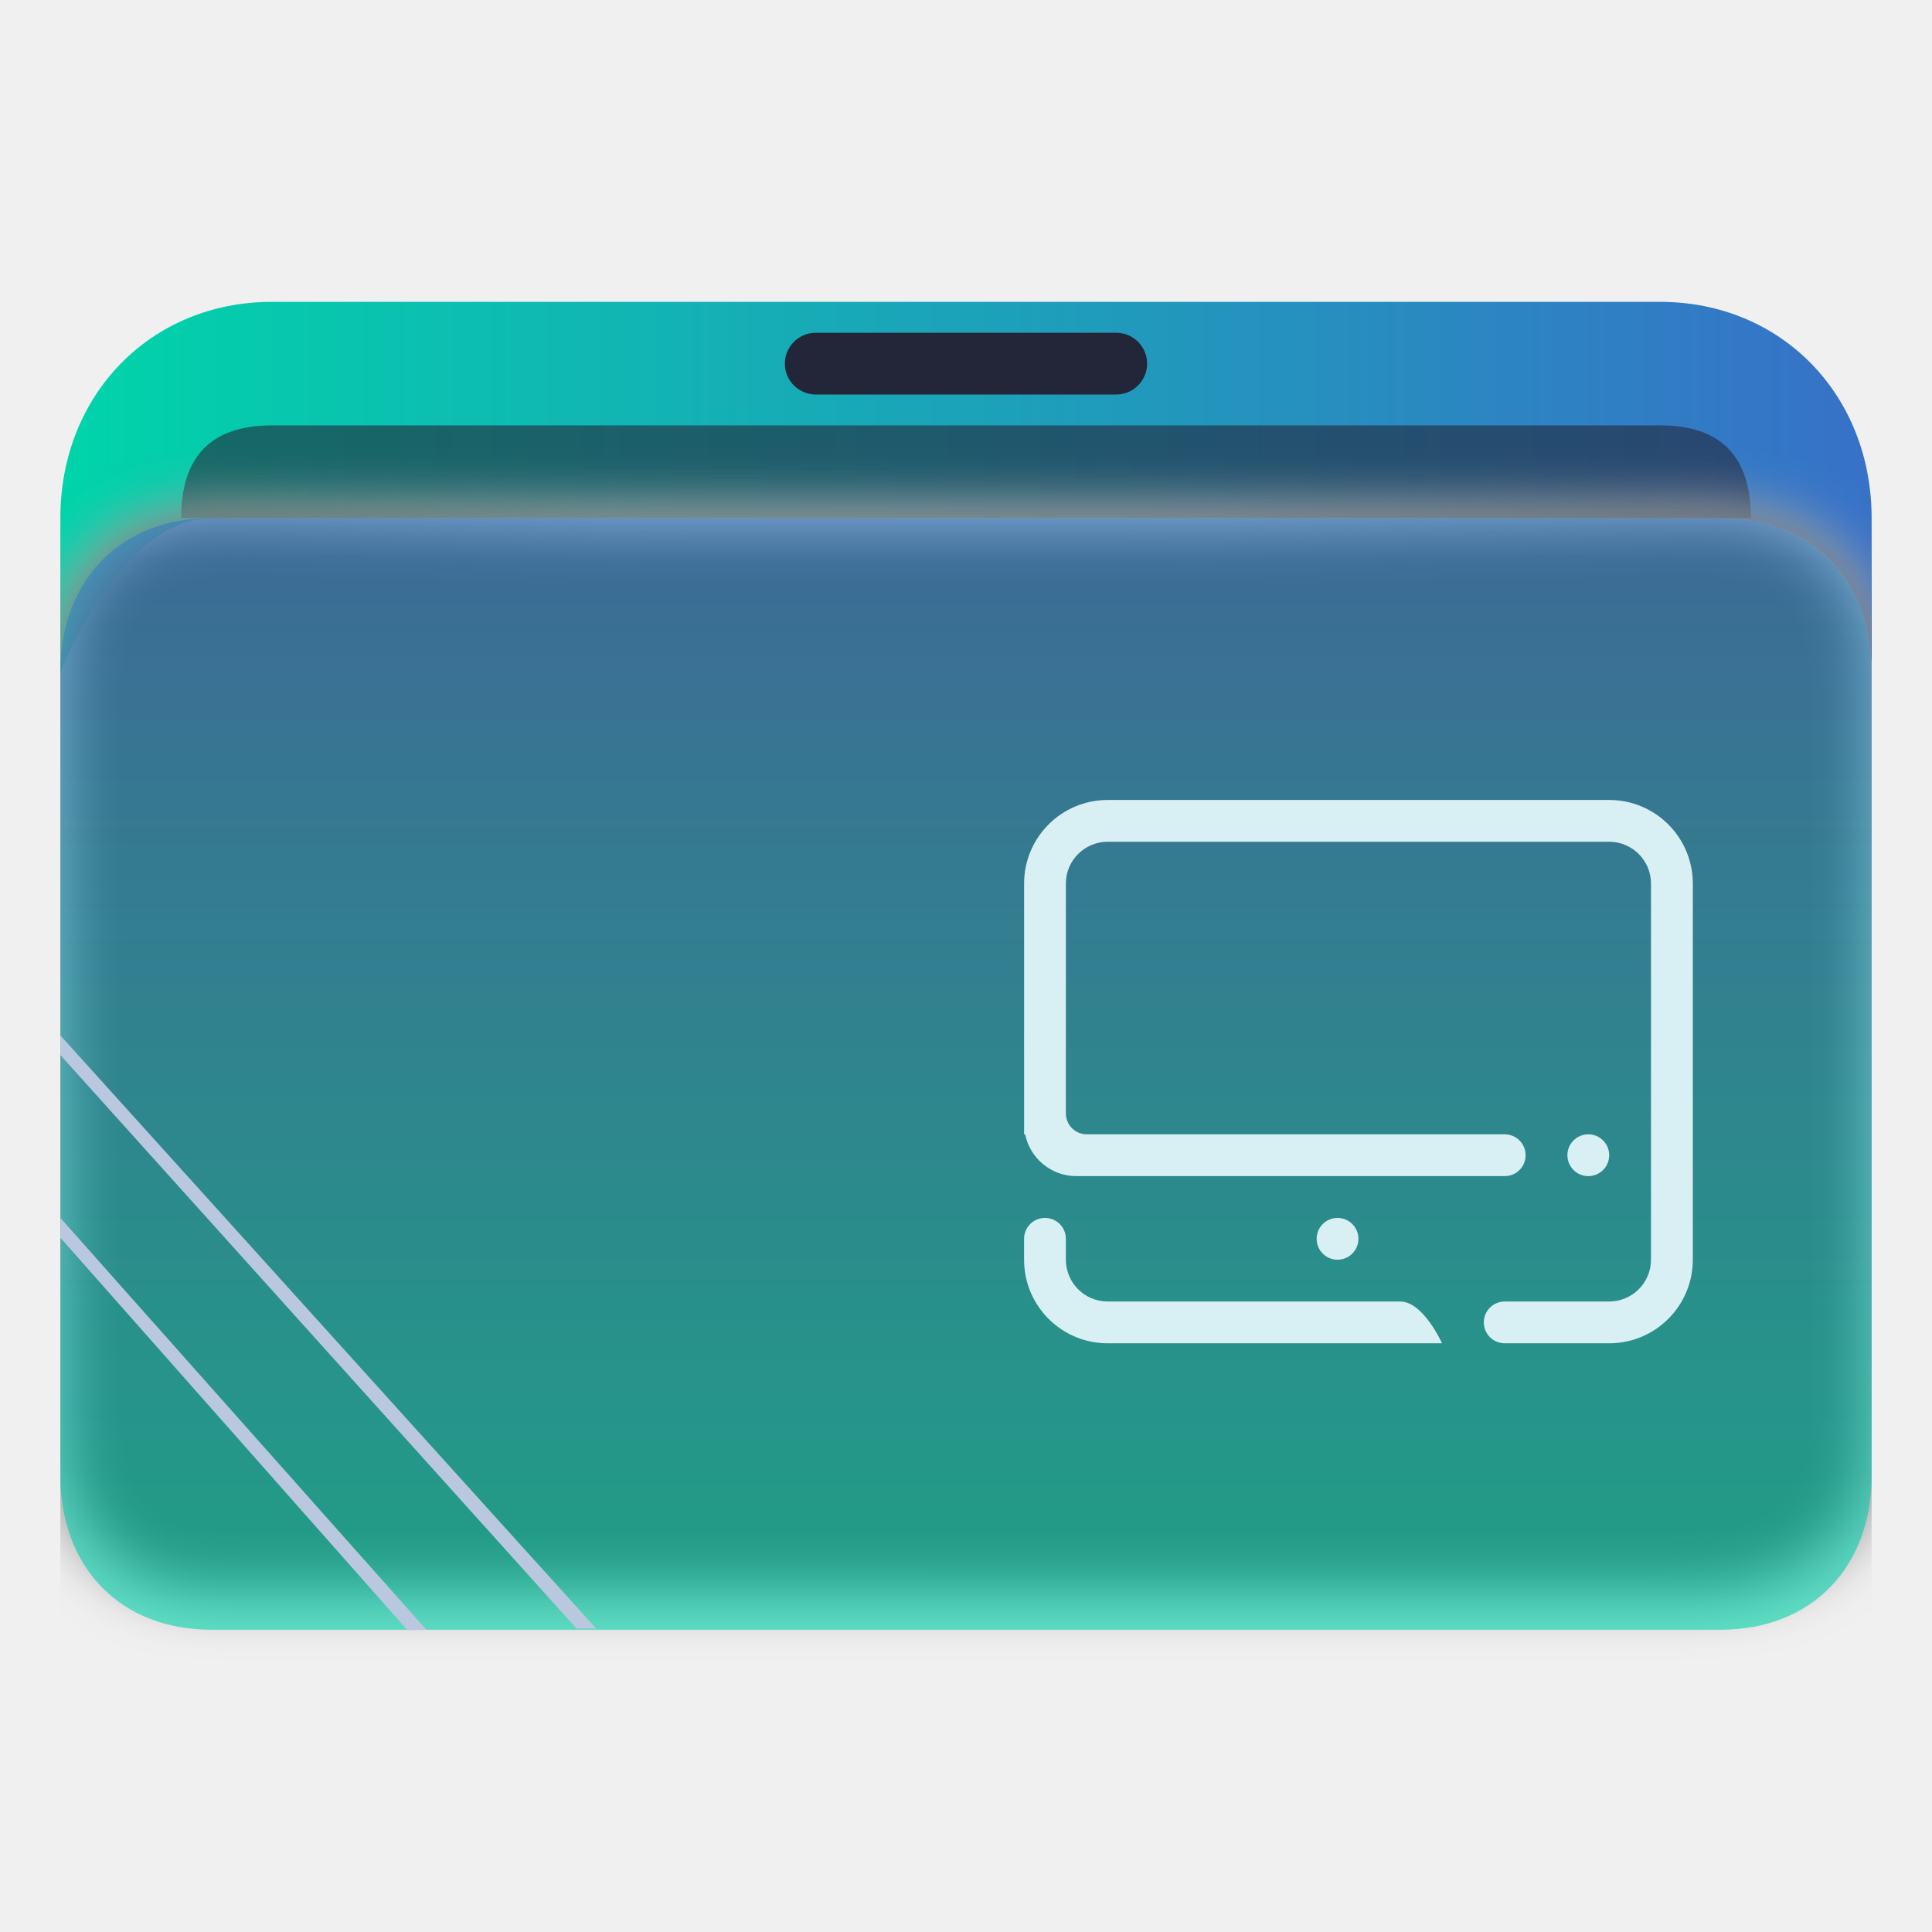
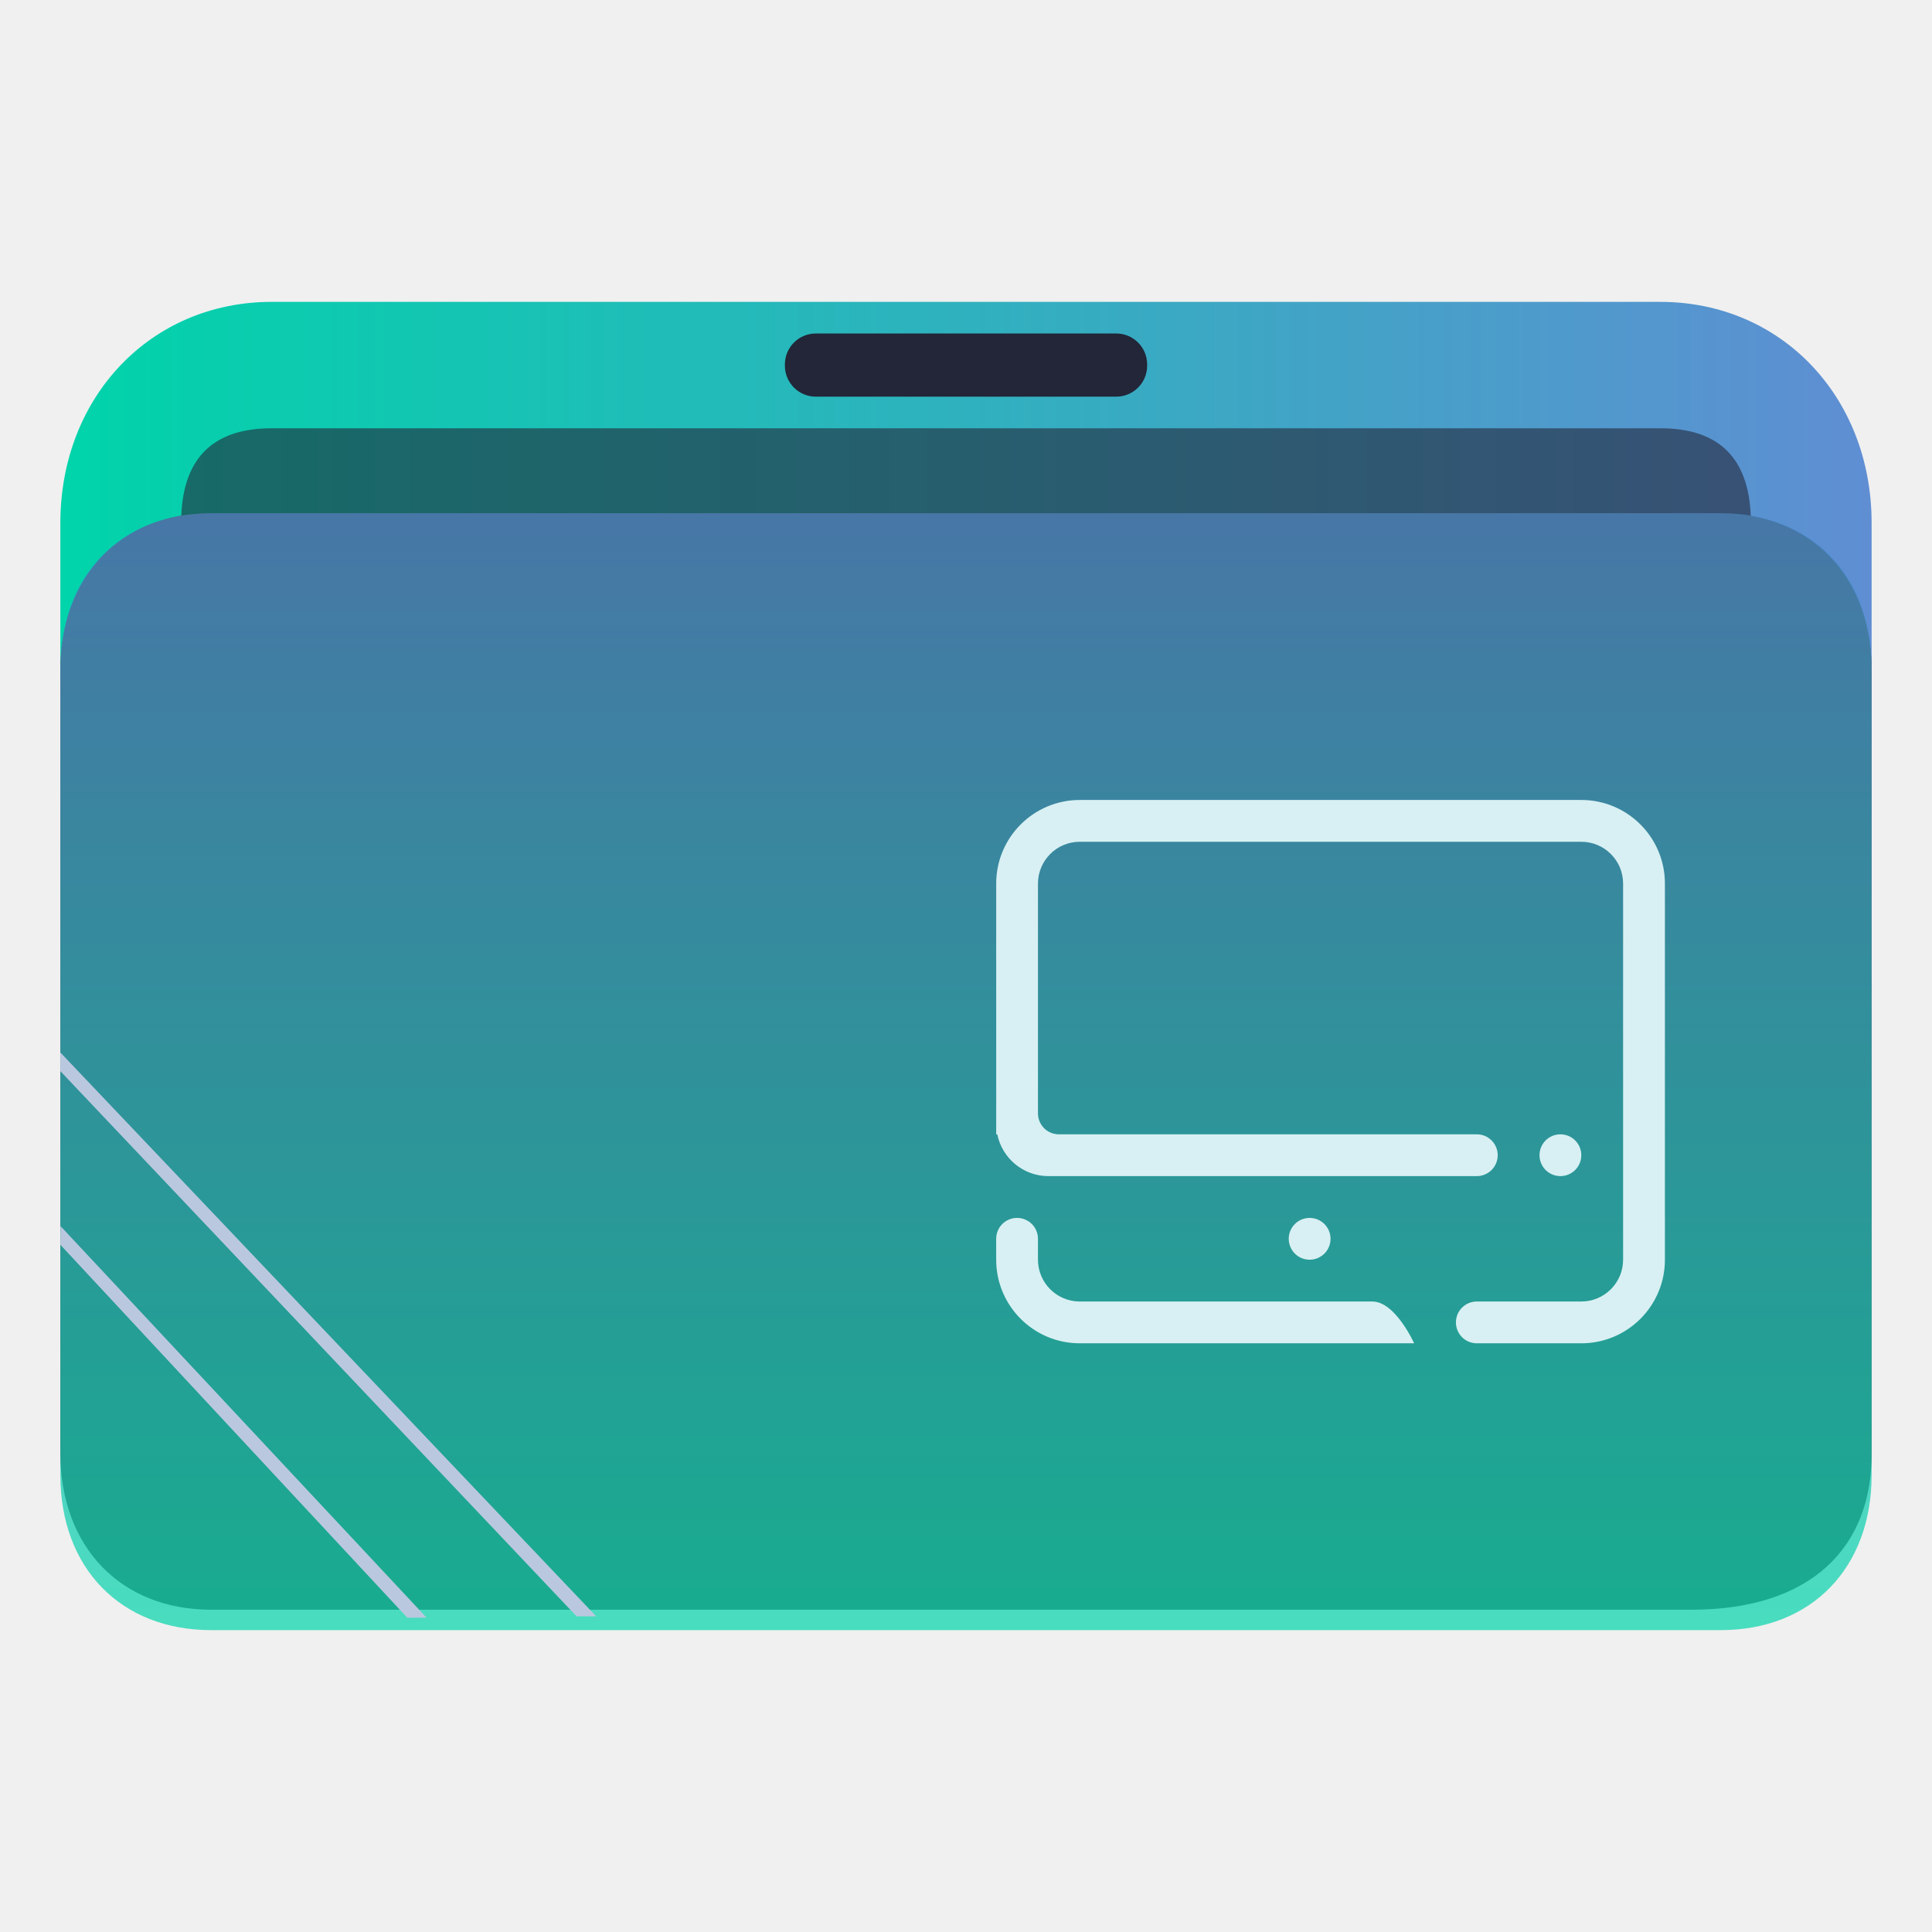
<svg xmlns="http://www.w3.org/2000/svg" xmlns:xlink="http://www.w3.org/1999/xlink" width="64" version="1.1" height="64" id="svg19">
  <defs id="defs5455">
+     <linearGradient id="linearGradient2">
+       <stop style="stop-color:#00d4aa;stop-opacity:1" offset="0" id="stop1" />
+       <stop style="stop-color:#4b7ece;stop-opacity:1;" offset="1" id="stop2" />
+     </linearGradient>
    <linearGradient id="linearGradient2548">
      <stop style="stop-color:#00d4aa;stop-opacity:1" offset="0" id="stop2544" />
-       <stop style="stop-color:#3771c8;stop-opacity:1" offset="1" id="stop2546" />
+       <stop style="stop-color:#5f8ed3;stop-opacity:1;" offset="1" id="stop2546" />
    </linearGradient>
-     <linearGradient xlink:href="#linearGradient2548" id="linearGradient1419" x1="0.529" y1="5.027" x2="16.404" y2="5.027" gradientUnits="userSpaceOnUse" gradientTransform="matrix(3.779602,0,0,3.866275,384.5714,480.4999)" />
    <clipPath clipPathUnits="userSpaceOnUse" id="clipPath79425-9-5-3">
      <rect style="opacity:0.5;fill:#000000;fill-opacity:1;stroke:none;stroke-width:0.856;stroke-dasharray:none;stroke-opacity:1;paint-order:stroke fill markers" id="rect79427-1-9-6" width="26.418" height="29.038" x="-16.228" y="-6.485" />
    </clipPath>
-     <filter style="color-interpolation-filters:sRGB" id="filter77953-2-4-7" x="-0.041" y="-0.067" width="1.081" height="1.135">
-       <feGaussianBlur stdDeviation="0.446" id="feGaussianBlur77955-7-9-5" />
-     </filter>
    <clipPath clipPathUnits="userSpaceOnUse" id="clipPath79425-9-5-5">
      <rect style="opacity:0.5;fill:#000000;fill-opacity:1;stroke:none;stroke-width:0.856;stroke-dasharray:none;stroke-opacity:1;paint-order:stroke fill markers" id="rect79427-1-9-62" width="26.418" height="29.038" x="-16.228" y="-6.485" />
    </clipPath>
-     <filter style="color-interpolation-filters:sRGB" id="filter77953-2-4-9" x="-0.041" y="-0.065" width="1.081" height="1.13">
-       <feGaussianBlur stdDeviation="0.446" id="feGaussianBlur77955-7-9-1" />
-     </filter>
-     <linearGradient xlink:href="#linearGradient2548" id="linearGradient1662" gradientUnits="userSpaceOnUse" gradientTransform="matrix(3.775718,0,0,3.90327,384.5766,479.8931)" x1="9.326" y1="14.832" x2="9.326" y2="4.27" />
+     <linearGradient xlink:href="#linearGradient2548" id="linearGradient1419-3" x1="0.529" y1="5.027" x2="16.404" y2="5.027" gradientUnits="userSpaceOnUse" gradientTransform="matrix(3.779602,0,0,3.866274,384.5714,480.4998)" />
+     <clipPath clipPathUnits="userSpaceOnUse" id="clipPath79425-9-5-5-6">
+       <rect style="opacity:0.5;fill:#000000;fill-opacity:1;stroke:none;stroke-width:0.856;stroke-dasharray:none;stroke-opacity:1;paint-order:stroke fill markers" id="rect79427-1-9-62-7" width="26.418" height="29.038" x="-16.228" y="-6.485" />
+     </clipPath>
+     <linearGradient xlink:href="#linearGradient2" id="linearGradient1662-5" gradientUnits="userSpaceOnUse" gradientTransform="matrix(3.775718,0,0,3.90327,384.5766,479.8931)" x1="9.326" y1="14.832" x2="9.326" y2="4.27" />
  </defs>
  <g id="layer1" transform="translate(-384.5714,-483.798)">
-     <path id="path32082-9" style="fill:url(#linearGradient1419);fill-opacity:1.0;stroke:none;stroke-width:5.117;stroke-linecap:round;stroke-linejoin:round;stroke-opacity:0.03" d="m 393.571,493.798 c -4,0 -7,3.069 -7,7.161 v 5.115 c 0,0 2,-5.115 5,-5.115 h 8 12 6 24 c 3,0 5,2.046 5,5.115 v 0 0 -5.115 c 0,-4.092 -3,-7.161 -7,-7.161 h -24.071 -5.929 -9 z" />
-     <rect x="410.571" y="494.821" width="12" height="2.046" ry="1.025" stroke-width="3.419" style="fill:#222638;fill-opacity:1;paint-order:stroke markers fill" id="rect12-5-9-3-9" />
-     <path d="m 418.305,497.89 h -3.467 -4.333 -16.933 c -2,0 -3,1.023 -3,3.069 v 0 0 h 52 v 0 0 c 0,-2.046 -1,-3.069 -3,-3.069 z" style="fill:#222638;fill-opacity:1;stroke-width:2.339;paint-order:markers stroke fill" id="path8-7-2-9-6-1-7-5" opacity="0.6" />
-     <path style="display:inline;fill:#ffffff;fill-opacity:1;stroke:none;stroke-width:2.778;stroke-linecap:round;stroke-linejoin:round;stroke-opacity:0.03;filter:url(#filter77953-2-4-7)" d="m -14.026,3.079 h 6.166 4.845 3.083 7.928 c 1.321,0 2.202,0.944 2.202,2.359 l -0.008,11.196 c 0.008,1.415 -1.497,2.225 -2.634,2.232 L -14.026,18.993 c -1.321,0.008 -2.202,-0.944 -2.202,-2.359 l 1e-6,-11.323 c -1e-6,-1.288 0.882,-2.216 2.202,-2.232 z" id="path1611-1-8-0-7-3" clip-path="url(#clipPath79425-9-5-3)" transform="matrix(2.270514,0,0,2.168187,423.4168,494.2818)" />
-     <path style="display:inline;fill:#4f4f4f;fill-opacity:1;stroke:none;stroke-width:2.778;stroke-linecap:round;stroke-linejoin:round;stroke-opacity:0.03;filter:url(#filter77953-2-4-9)" d="m -14.026,2.501 6.167,0.121 H -3.015 0.068 L 7.988,2.501 C 9.31,2.516 10.19,3.444 10.19,4.874 l -2.06e-4,11.76 c 0.008,1.415 -0.873,2.359 -2.634,2.359 H -14.026 c -1.321,0 -2.202,-0.944 -2.202,-2.359 V 4.874 c 0,-1.424 0.881,-2.373 2.201,-2.373 z" id="path1611-1-8-0-7-2" clip-path="url(#clipPath79425-9-5-5)" transform="matrix(2.271201,0,0,2.155042,423.428,495.5685)" />
-     <path d="m 418.571,500.959 h -4 -5 -18 c -3,0 -5,2.046 -5,5.115 v 26.596 c 0,3.069 2,5.115 5,5.115 h 50 c 3,0 5,-2.046 5,-5.115 v -26.596 c 0,-3.069 -2,-5.115 -5,-5.115 z" style="fill:url(#linearGradient1662);fill-opacity:1;stroke-width:3.838;paint-order:markers stroke fill" id="path8-7-2-9-6-1-9" opacity="0.6" />
-     <path d="m 386.571,518.748 17.1,19 h -10e-6 0.65 l -17.75,-19.65 v 0 0 z" id="path2653-4" style="fill:#bac8df;fill-opacity:1;stroke-width:0.481" />
-     <path d="m 386.571,524.798 11.485,12.989 -1e-5,0.011 0.65,-0.006 v 0.006 l -12.13,-13.65 v 0 0 z" id="path2653-4-3" style="fill:#bac8df;fill-opacity:1;stroke-width:0.33" />
-     <g id="g843-0-3" transform="matrix(0.7499987,0,0,0.7499987,117.1255,128.7002)" style="fill:#d8f0f3;fill-opacity:1">
-       <path fill-rule="evenodd" clip-rule="evenodd" d="m 427.671,524.489 c 0,0.51 -0.413,0.923 -0.923,0.923 -0.51,0 -0.923,-0.413 -0.923,-0.923 0,-0.51 0.413,-0.923 0.923,-0.923 0.51,0 0.923,0.413 0.923,0.923 z m 0,8.307 h -4.615 c -0.51,0 -0.923,-0.413 -0.923,-0.923 0,-0.51 0.413,-0.923 0.923,-0.923 h 4.615 c 1.019,0 1.846,-0.827 1.846,-1.846 v -16.614 c 0,-1.019 -0.827,-1.846 -1.846,-1.846 h -22.152 c -1.019,0 -1.846,0.827 -1.846,1.846 v 7.845 0.509 1.799 c 0,0.51 0.413,0.923 0.923,0.923 h 1.799 0.509 16.152 c 0.51,0 0.923,0.413 0.923,0.923 0,0.51 -0.413,0.923 -0.923,0.923 h -18.921 c -1.116,0 -2.046,-0.793 -2.26,-1.846 h -0.047 v -11.076 c 0,-2.039 1.653,-3.692 3.692,-3.692 h 22.152 c 2.039,0 3.692,1.653 3.692,3.692 v 16.614 c 0,2.039 -1.653,3.692 -3.692,3.692 z m -12.922,-4.615 c 0,-0.51 0.413,-0.923 0.923,-0.923 0.51,0 0.923,0.413 0.923,0.923 0,0.51 -0.413,0.923 -0.923,0.923 -0.51,0 -0.923,-0.413 -0.923,-0.923 z m -11.999,-0.923 c 0.51,0 0.923,0.413 0.923,0.923 v 0.923 c 0,1.019 0.827,1.846 1.846,1.846 h 12.922 c 1.019,0 1.846,1.846 1.846,1.846 v 0 0 0 0 0 0 0 0 0 0 0 0 0 0 0 0 0 0 c 0,0 0.003,0.005 0,0 v 0 0 h -2.495 c 0,0 0.348,0 0,0 h -1.197 -11.076 c -2.039,0 -3.692,-1.653 -3.692,-3.692 v -0.923 c 0,-0.51 0.413,-0.923 0.923,-0.923 z" id="path2-4-6" style="fill:#d8f0f3;fill-opacity:1;stroke-width:0.058" />
+     <path id="path32082-9-2" style="fill:url(#linearGradient1419-3);fill-opacity:1;stroke:none;stroke-width:5.117;stroke-linecap:round;stroke-linejoin:round;stroke-opacity:0.03" d="m 393.571,493.798 c -4,0 -7,3.14 -7,7.327 v 5.234 c 0,0 2,-5.234 5,-5.234 h 8 12 6 24 c 3,0 5,2.093 5,5.234 v 0 0 -5.234 c 0,-4.187 -3,-7.327 -7,-7.327 h -24.071 -5.929 -9 z" />
+     <rect x="410.572" y="494.845" width="12" height="2.093" ry="1.025" stroke-width="3.419" style="fill:#222638;fill-opacity:1;paint-order:stroke markers fill" id="rect12-5-9-3-9-9" rx="1.025" />
+     <path d="m 418.305,497.985 h -3.467 -4.333 -16.933 c -2,0 -3,1.047 -3,3.14 v 0 0 h 52 v 0 0 c 0,-2.093 -1,-3.14 -3,-3.14 z" style="fill:#222638;fill-opacity:1;stroke-width:2.339;paint-order:markers stroke fill" id="path8-7-2-9-6-1-7-5-1" opacity="0.6" />
+     <path style="display:inline;fill:#4f4f4f;fill-opacity:1;stroke:none;stroke-width:2.748;stroke-linecap:round;stroke-linejoin:round;stroke-opacity:0.03" d="m -14.026,2.501 6.167,4.13e-5 H -3.015 0.068 L 7.988,2.501 C 9.31,2.516 10.19,3.444 10.19,4.874 l -2.06e-4,11.76 c 0.008,1.415 -0.873,2.359 -2.634,2.359 H -14.026 c -1.321,0 -2.202,-0.944 -2.202,-2.359 V 4.874 c 0,-1.424 0.881,-2.373 2.201,-2.373 z" id="path1611-1-8-0-7-2-4" clip-path="url(#clipPath79425-9-5-5-6)" transform="matrix(2.271201,0,0,2.202582,423.428,495.2891)" />
+     <path d="m 418.571,500.798 h -4 -5 -18 c -3,0 -5,2.056 -5,5.139 v 26.722 c 0,3.083 2,5.139 5,5.139 h 50 c 3,0 5,-2.056 5,-5.139 v -26.722 c 0,-3.083 -2,-5.139 -5,-5.139 z" style="fill:url(#linearGradient1662-5);fill-opacity:1;stroke-width:3.838;paint-order:markers stroke fill;opacity:0.7" id="path8-7-2-9-6-1-9-2" opacity="0.6" />
+     <path d="m 386.571,519.281 17.1,18.06 h -10e-6 0.65 l -17.75,-18.678 v 0 0 z" id="path2653-4-7" style="fill:#bac8df;fill-opacity:1;stroke-width:0.481" />
+     <path d="m 386.571,525.032 11.485,12.347 -1e-5,0.01 0.65,-0.006 v 0.006 l -12.13,-12.975 v 0 0 z" id="path2653-4-3-0" style="fill:#bac8df;fill-opacity:1;stroke-width:0.33" />
+     <g id="g843-0-3-7" transform="matrix(0.7499987,0,0,0.7499987,116.2014,128.7002)" style="fill:#d8f0f3;fill-opacity:1">
+       <path fill-rule="evenodd" clip-rule="evenodd" d="m 427.671,524.489 c 0,0.51 -0.413,0.923 -0.923,0.923 -0.51,0 -0.923,-0.413 -0.923,-0.923 0,-0.51 0.413,-0.923 0.923,-0.923 0.51,0 0.923,0.413 0.923,0.923 z m 0,8.307 h -4.615 c -0.51,0 -0.923,-0.413 -0.923,-0.923 0,-0.51 0.413,-0.923 0.923,-0.923 h 4.615 c 1.019,0 1.846,-0.827 1.846,-1.846 v -16.614 c 0,-1.019 -0.827,-1.846 -1.846,-1.846 h -22.152 c -1.019,0 -1.846,0.827 -1.846,1.846 v 7.845 0.509 1.799 c 0,0.51 0.413,0.923 0.923,0.923 h 1.799 0.509 16.152 c 0.51,0 0.923,0.413 0.923,0.923 0,0.51 -0.413,0.923 -0.923,0.923 h -18.921 c -1.116,0 -2.046,-0.793 -2.26,-1.846 h -0.047 v -11.076 c 0,-2.039 1.653,-3.692 3.692,-3.692 h 22.152 c 2.039,0 3.692,1.653 3.692,3.692 v 16.614 c 0,2.039 -1.653,3.692 -3.692,3.692 z m -12.922,-4.615 c 0,-0.51 0.413,-0.923 0.923,-0.923 0.51,0 0.923,0.413 0.923,0.923 0,0.51 -0.413,0.923 -0.923,0.923 -0.51,0 -0.923,-0.413 -0.923,-0.923 z m -11.999,-0.923 c 0.51,0 0.923,0.413 0.923,0.923 v 0.923 c 0,1.019 0.827,1.846 1.846,1.846 h 12.922 c 1.019,0 1.846,1.846 1.846,1.846 v 0 0 0 0 0 0 0 0 0 0 0 0 0 0 0 0 0 0 c 0,0 0.003,0.005 0,0 v 0 0 h -2.495 c 0,0 0.348,0 0,0 h -1.197 -11.076 c -2.039,0 -3.692,-1.653 -3.692,-3.692 v -0.923 c 0,-0.51 0.413,-0.923 0.923,-0.923 z" id="path2-4-6-8" style="fill:#d8f0f3;fill-opacity:1;stroke-width:0.058" />
    </g>
  </g>
</svg>
